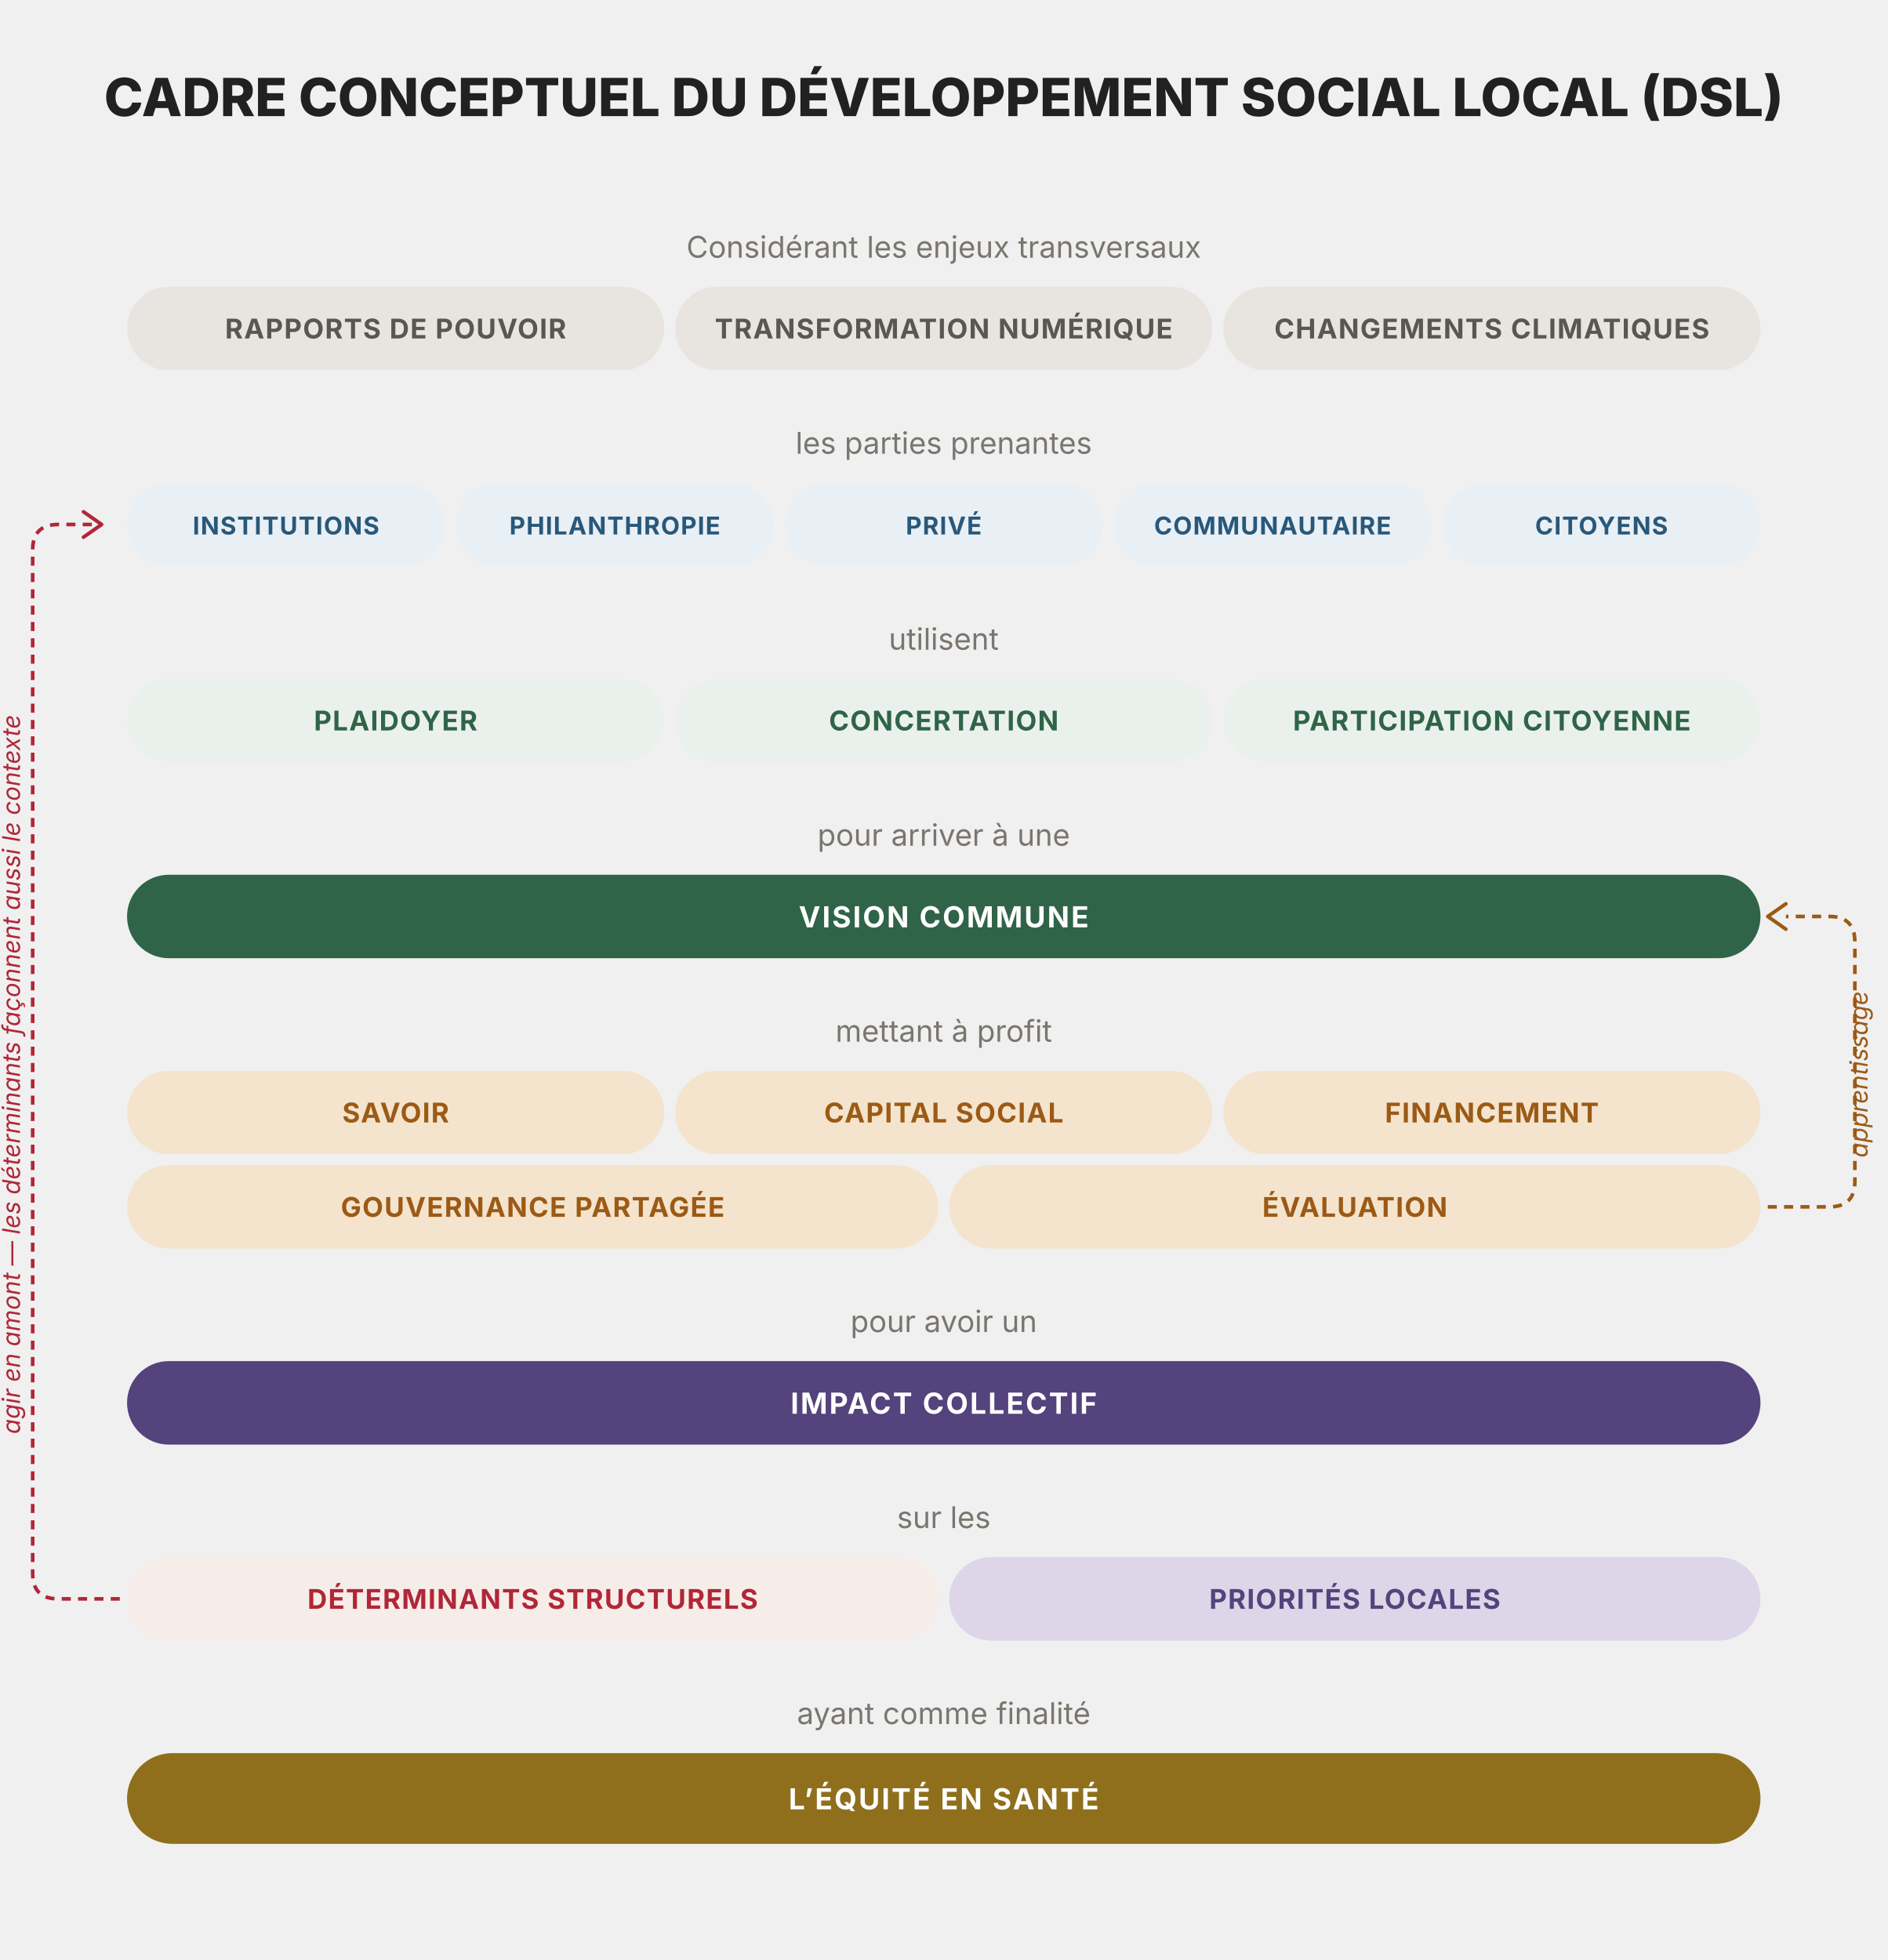
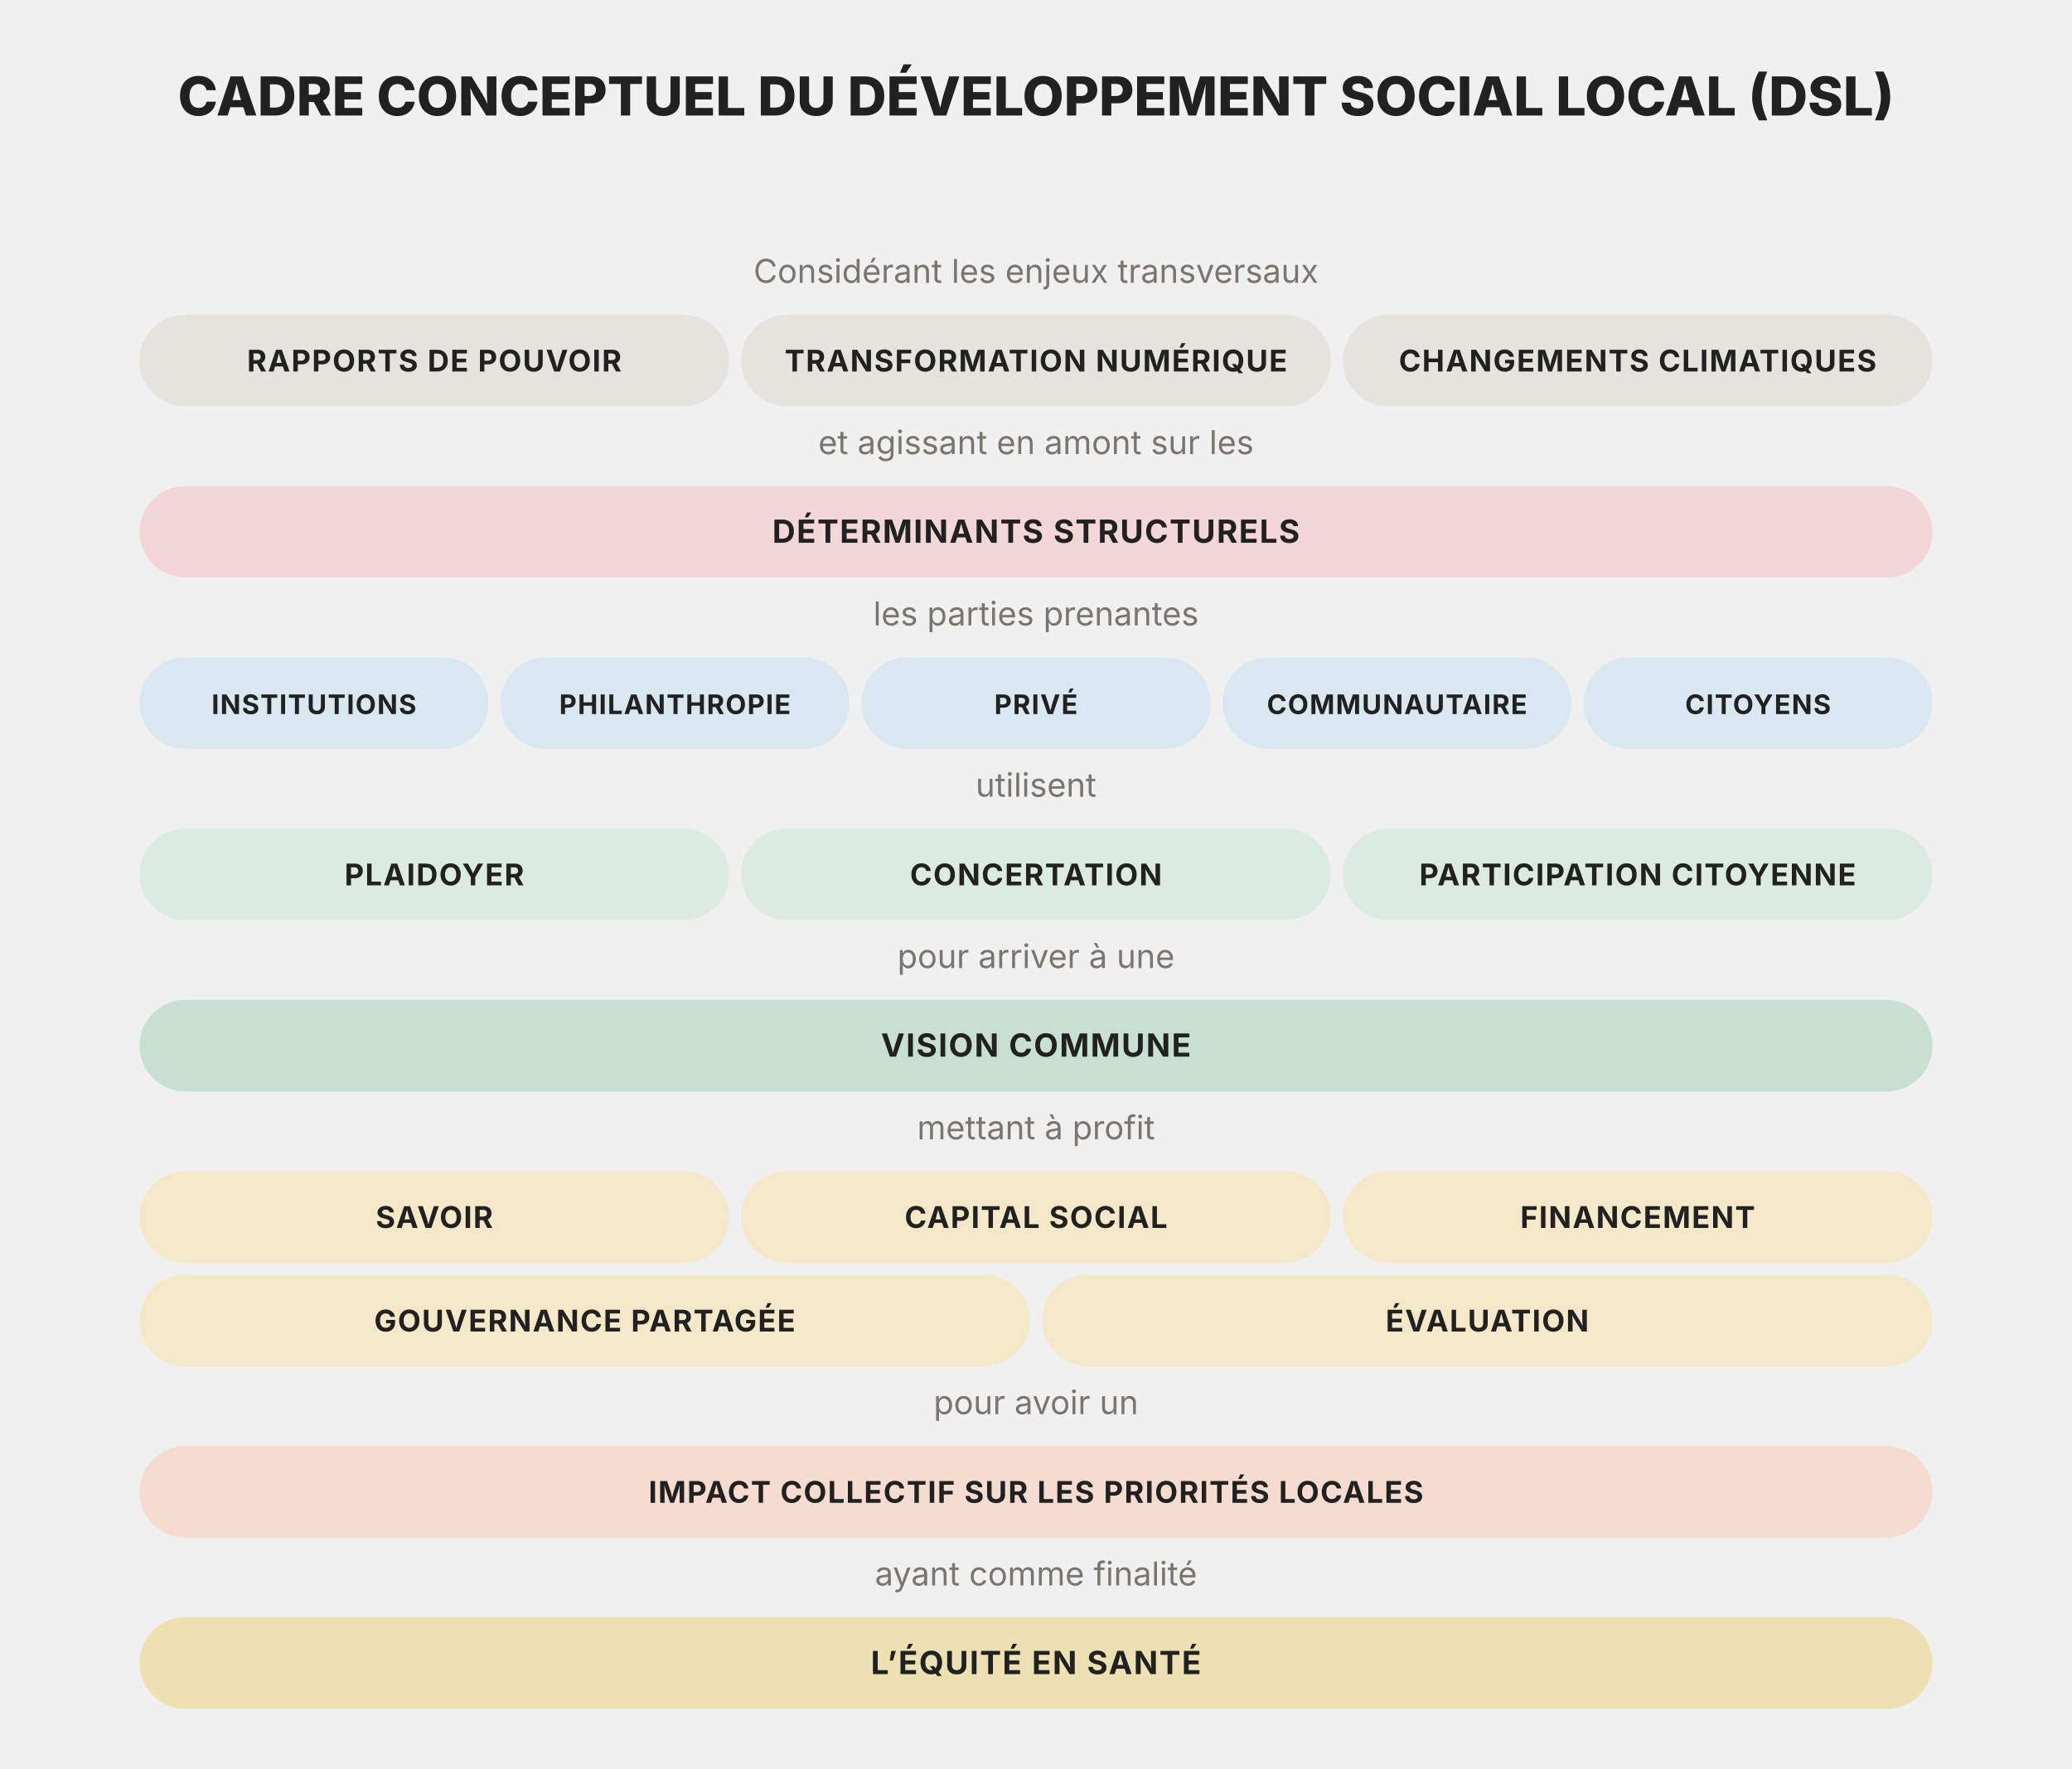
- <svg xmlns="http://www.w3.org/2000/svg" viewBox="0 0 1040 1080">
-   <text x="520.0" y="64" text-anchor="middle" font-size="29" font-weight="800" fill="#212121" font-family="Inter,Helvetica,Arial,sans-serif">CADRE CONCEPTUEL DU DÉVELOPPEMENT SOCIAL LOCAL (DSL)</text>
-   <text x="520.0" y="142" text-anchor="middle" font-size="16.5" fill="#7a766f" font-family="Inter,Helvetica,Arial,sans-serif">Considérant les enjeux transversaux</text>
+ <svg xmlns="http://www.w3.org/2000/svg" viewBox="0 0 1040 888" style="font-family:Inter,Helvetica,Arial,sans-serif" role="group" aria-label="Cadre conceptuel du développement social local">
+   <text x="520" y="58" text-anchor="middle" font-size="27" font-weight="800" fill="#212121">CADRE CONCEPTUEL DU DÉVELOPPEMENT SOCIAL LOCAL (DSL)</text>
+   <text x="520" y="142" text-anchor="middle" font-size="16.5" fill="#7a766f">Considérant les enjeux transversaux</text>
  <g class="snode" data-node="rapports">
-     <rect class="box" x="70.0" y="158" width="296.0" height="46" rx="23.0" fill="#e8e5e0" />
-     <text x="218.0" y="186.5" text-anchor="middle" font-size="15" font-weight="700" letter-spacing=".04em" fill="#5a5652" font-family="Inter,Helvetica,Arial,sans-serif">RAPPORTS DE POUVOIR</text>
+     <rect class="box" x="70.0" y="158" width="296.0" height="46" rx="23" fill="#e6e3de" />
+     <text x="218.0" y="186.5" text-anchor="middle" font-size="15" font-weight="700" letter-spacing=".04em" fill="#212121">RAPPORTS DE POUVOIR</text>
  </g>
  <g class="snode" data-node="numerique">
-     <rect class="box" x="372.0" y="158" width="296.0" height="46" rx="23.0" fill="#e8e5e0" />
-     <text x="520.0" y="186.5" text-anchor="middle" font-size="15" font-weight="700" letter-spacing=".04em" fill="#5a5652" font-family="Inter,Helvetica,Arial,sans-serif">TRANSFORMATION NUMÉRIQUE</text>
+     <rect class="box" x="372.0" y="158" width="296.0" height="46" rx="23" fill="#e6e3de" />
+     <text x="520.0" y="186.5" text-anchor="middle" font-size="15" font-weight="700" letter-spacing=".04em" fill="#212121">TRANSFORMATION NUMÉRIQUE</text>
  </g>
  <g class="snode" data-node="climat">
-     <rect class="box" x="674.0" y="158" width="296.0" height="46" rx="23.0" fill="#e8e5e0" />
-     <text x="822.0" y="186.5" text-anchor="middle" font-size="15" font-weight="700" letter-spacing=".04em" fill="#5a5652" font-family="Inter,Helvetica,Arial,sans-serif">CHANGEMENTS CLIMATIQUES</text>
+     <rect class="box" x="674.0" y="158" width="296.0" height="46" rx="23" fill="#e6e3de" />
+     <text x="822.0" y="186.5" text-anchor="middle" font-size="15" font-weight="700" letter-spacing=".04em" fill="#212121">CHANGEMENTS CLIMATIQUES</text>
  </g>
-   <text x="520.0" y="250" text-anchor="middle" font-size="16.5" fill="#7a766f" font-family="Inter,Helvetica,Arial,sans-serif">les parties prenantes</text>
+   <text x="520" y="228" text-anchor="middle" font-size="16.5" fill="#7a766f">et agissant en amont sur les</text>
+   <g class="snode" data-node="determinants">
+     <rect class="box" x="70.0" y="244" width="900.0" height="46" rx="23" fill="#f3d6d8" />
+     <text x="520.0" y="272.5" text-anchor="middle" font-size="16" font-weight="700" letter-spacing=".04em" fill="#212121">DÉTERMINANTS STRUCTURELS</text>
+   </g>
+   <text x="520" y="314" text-anchor="middle" font-size="16.5" fill="#7a766f">les parties prenantes</text>
  <g class="snode" data-node="institutions">
-     <rect class="box" x="70.0" y="266" width="175.2" height="46" rx="23.0" fill="#e8eff5" />
-     <text x="157.6" y="294.5" text-anchor="middle" font-size="13.5" font-weight="700" letter-spacing=".04em" fill="#28587a" font-family="Inter,Helvetica,Arial,sans-serif">INSTITUTIONS</text>
+     <rect class="box" x="70.0" y="330" width="175.2" height="46" rx="23" fill="#d9e7f0" />
+     <text x="157.6" y="358.5" text-anchor="middle" font-size="13.5" font-weight="700" letter-spacing=".04em" fill="#212121">INSTITUTIONS</text>
  </g>
  <g class="snode" data-node="philanthropie">
-     <rect class="box" x="251.2" y="266" width="175.2" height="46" rx="23.0" fill="#e8eff5" />
-     <text x="338.8" y="294.5" text-anchor="middle" font-size="13.5" font-weight="700" letter-spacing=".04em" fill="#28587a" font-family="Inter,Helvetica,Arial,sans-serif">PHILANTHROPIE</text>
+     <rect class="box" x="251.2" y="330" width="175.2" height="46" rx="23" fill="#d9e7f0" />
+     <text x="338.8" y="358.5" text-anchor="middle" font-size="13.5" font-weight="700" letter-spacing=".04em" fill="#212121">PHILANTHROPIE</text>
  </g>
  <g class="snode" data-node="prive">
-     <rect class="box" x="432.4" y="266" width="175.2" height="46" rx="23.0" fill="#e8eff5" />
-     <text x="520.0" y="294.5" text-anchor="middle" font-size="13.5" font-weight="700" letter-spacing=".04em" fill="#28587a" font-family="Inter,Helvetica,Arial,sans-serif">PRIVÉ</text>
+     <rect class="box" x="432.4" y="330" width="175.2" height="46" rx="23" fill="#d9e7f0" />
+     <text x="520.0" y="358.5" text-anchor="middle" font-size="13.5" font-weight="700" letter-spacing=".04em" fill="#212121">PRIVÉ</text>
  </g>
  <g class="snode" data-node="communautaire">
-     <rect class="box" x="613.6" y="266" width="175.2" height="46" rx="23.0" fill="#e8eff5" />
-     <text x="701.2" y="294.5" text-anchor="middle" font-size="13.5" font-weight="700" letter-spacing=".04em" fill="#28587a" font-family="Inter,Helvetica,Arial,sans-serif">COMMUNAUTAIRE</text>
+     <rect class="box" x="613.6" y="330" width="175.2" height="46" rx="23" fill="#d9e7f0" />
+     <text x="701.2" y="358.5" text-anchor="middle" font-size="13.5" font-weight="700" letter-spacing=".04em" fill="#212121">COMMUNAUTAIRE</text>
  </g>
  <g class="snode" data-node="citoyens">
-     <rect class="box" x="794.8" y="266" width="175.2" height="46" rx="23.0" fill="#e8eff5" />
-     <text x="882.4" y="294.5" text-anchor="middle" font-size="13.5" font-weight="700" letter-spacing=".04em" fill="#28587a" font-family="Inter,Helvetica,Arial,sans-serif">CITOYENS</text>
+     <rect class="box" x="794.8" y="330" width="175.2" height="46" rx="23" fill="#d9e7f0" />
+     <text x="882.4" y="358.5" text-anchor="middle" font-size="13.5" font-weight="700" letter-spacing=".04em" fill="#212121">CITOYENS</text>
  </g>
-   <text x="520.0" y="358" text-anchor="middle" font-size="16.5" fill="#7a766f" font-family="Inter,Helvetica,Arial,sans-serif">utilisent</text>
+   <text x="520" y="400" text-anchor="middle" font-size="16.5" fill="#7a766f">utilisent</text>
  <g class="snode" data-node="plaidoyer">
-     <rect class="box" x="70.0" y="374" width="296.0" height="46" rx="23.0" fill="#eaf1ec" />
-     <text x="218.0" y="402.5" text-anchor="middle" font-size="15" font-weight="700" letter-spacing=".04em" fill="#2f6448" font-family="Inter,Helvetica,Arial,sans-serif">PLAIDOYER</text>
+     <rect class="box" x="70.0" y="416" width="296.0" height="46" rx="23" fill="#dcebe1" />
+     <text x="218.0" y="444.5" text-anchor="middle" font-size="15" font-weight="700" letter-spacing=".04em" fill="#212121">PLAIDOYER</text>
  </g>
  <g class="snode" data-node="concertation">
-     <rect class="box" x="372.0" y="374" width="296.0" height="46" rx="23.0" fill="#eaf1ec" />
-     <text x="520.0" y="402.5" text-anchor="middle" font-size="15" font-weight="700" letter-spacing=".04em" fill="#2f6448" font-family="Inter,Helvetica,Arial,sans-serif">CONCERTATION</text>
+     <rect class="box" x="372.0" y="416" width="296.0" height="46" rx="23" fill="#dcebe1" />
+     <text x="520.0" y="444.5" text-anchor="middle" font-size="15" font-weight="700" letter-spacing=".04em" fill="#212121">CONCERTATION</text>
  </g>
  <g class="snode" data-node="participation">
-     <rect class="box" x="674.0" y="374" width="296.0" height="46" rx="23.0" fill="#eaf1ec" />
-     <text x="822.0" y="402.5" text-anchor="middle" font-size="15" font-weight="700" letter-spacing=".04em" fill="#2f6448" font-family="Inter,Helvetica,Arial,sans-serif">PARTICIPATION CITOYENNE</text>
+     <rect class="box" x="674.0" y="416" width="296.0" height="46" rx="23" fill="#dcebe1" />
+     <text x="822.0" y="444.5" text-anchor="middle" font-size="15" font-weight="700" letter-spacing=".04em" fill="#212121">PARTICIPATION CITOYENNE</text>
  </g>
-   <text x="520.0" y="466" text-anchor="middle" font-size="16.5" fill="#7a766f" font-family="Inter,Helvetica,Arial,sans-serif">pour arriver à une</text>
+   <text x="520" y="486" text-anchor="middle" font-size="16.5" fill="#7a766f">pour arriver à une</text>
  <g class="snode" data-node="vision">
-     <rect class="box" x="70" y="482" width="900" height="46" rx="23.0" fill="#2f6448" />
-     <text x="520.0" y="511.0" text-anchor="middle" font-size="16" font-weight="700" letter-spacing=".06em" fill="#fff" font-family="Inter,Helvetica,Arial,sans-serif">VISION COMMUNE</text>
+     <rect class="box" x="70.0" y="502" width="900.0" height="46" rx="23" fill="#c8e0d1" />
+     <text x="520.0" y="530.5" text-anchor="middle" font-size="16" font-weight="700" letter-spacing=".04em" fill="#212121">VISION COMMUNE</text>
  </g>
-   <text x="520.0" y="574" text-anchor="middle" font-size="16.5" fill="#7a766f" font-family="Inter,Helvetica,Arial,sans-serif">mettant à profit</text>
+   <text x="520" y="572" text-anchor="middle" font-size="16.5" fill="#7a766f">mettant à profit</text>
  <g class="snode" data-node="savoir">
-     <rect class="box" x="70.0" y="590" width="296.0" height="46" rx="23.0" fill="#f4e4cd" />
-     <text x="218.0" y="618.5" text-anchor="middle" font-size="15" font-weight="700" letter-spacing=".04em" fill="#9c5a15" font-family="Inter,Helvetica,Arial,sans-serif">SAVOIR</text>
+     <rect class="box" x="70.0" y="588" width="296.0" height="46" rx="23" fill="#f5e8c9" />
+     <text x="218.0" y="616.5" text-anchor="middle" font-size="15" font-weight="700" letter-spacing=".04em" fill="#212121">SAVOIR</text>
  </g>
  <g class="snode" data-node="capital">
-     <rect class="box" x="372.0" y="590" width="296.0" height="46" rx="23.0" fill="#f4e4cd" />
-     <text x="520.0" y="618.5" text-anchor="middle" font-size="15" font-weight="700" letter-spacing=".04em" fill="#9c5a15" font-family="Inter,Helvetica,Arial,sans-serif">CAPITAL SOCIAL</text>
+     <rect class="box" x="372.0" y="588" width="296.0" height="46" rx="23" fill="#f5e8c9" />
+     <text x="520.0" y="616.5" text-anchor="middle" font-size="15" font-weight="700" letter-spacing=".04em" fill="#212121">CAPITAL SOCIAL</text>
  </g>
  <g class="snode" data-node="financement">
-     <rect class="box" x="674.0" y="590" width="296.0" height="46" rx="23.0" fill="#f4e4cd" />
-     <text x="822.0" y="618.5" text-anchor="middle" font-size="15" font-weight="700" letter-spacing=".04em" fill="#9c5a15" font-family="Inter,Helvetica,Arial,sans-serif">FINANCEMENT</text>
+     <rect class="box" x="674.0" y="588" width="296.0" height="46" rx="23" fill="#f5e8c9" />
+     <text x="822.0" y="616.5" text-anchor="middle" font-size="15" font-weight="700" letter-spacing=".04em" fill="#212121">FINANCEMENT</text>
  </g>
  <g class="snode" data-node="gouvernance">
-     <rect class="box" x="70.0" y="642" width="447.0" height="46" rx="23.0" fill="#f4e4cd" />
-     <text x="293.5" y="670.5" text-anchor="middle" font-size="15" font-weight="700" letter-spacing=".04em" fill="#9c5a15" font-family="Inter,Helvetica,Arial,sans-serif">GOUVERNANCE PARTAGÉE</text>
+     <rect class="box" x="70.0" y="640" width="447.0" height="46" rx="23" fill="#f5e8c9" />
+     <text x="293.5" y="668.5" text-anchor="middle" font-size="15" font-weight="700" letter-spacing=".04em" fill="#212121">GOUVERNANCE PARTAGÉE</text>
  </g>
  <g class="snode" data-node="evaluation">
-     <rect class="box" x="523.0" y="642" width="447.0" height="46" rx="23.0" fill="#f4e4cd" />
-     <text x="746.5" y="670.5" text-anchor="middle" font-size="15" font-weight="700" letter-spacing=".04em" fill="#9c5a15" font-family="Inter,Helvetica,Arial,sans-serif">ÉVALUATION</text>
+     <rect class="box" x="523.0" y="640" width="447.0" height="46" rx="23" fill="#f5e8c9" />
+     <text x="746.5" y="668.5" text-anchor="middle" font-size="15" font-weight="700" letter-spacing=".04em" fill="#212121">ÉVALUATION</text>
  </g>
-   <text x="520.0" y="734" text-anchor="middle" font-size="16.5" fill="#7a766f" font-family="Inter,Helvetica,Arial,sans-serif">pour avoir un</text>
+   <text x="520" y="710" text-anchor="middle" font-size="16.5" fill="#7a766f">pour avoir un</text>
  <g class="snode" data-node="impact">
-     <rect class="box" x="70" y="750" width="900" height="46" rx="23.0" fill="#54437c" />
-     <text x="520.0" y="779.0" text-anchor="middle" font-size="16" font-weight="700" letter-spacing=".06em" fill="#fff" font-family="Inter,Helvetica,Arial,sans-serif">IMPACT COLLECTIF</text>
+     <rect class="box" x="70.0" y="726" width="900.0" height="46" rx="23" fill="#f6dcd0" />
+     <text x="520.0" y="754.5" text-anchor="middle" font-size="15" font-weight="700" letter-spacing=".04em" fill="#212121">IMPACT COLLECTIF SUR LES PRIORITÉS LOCALES</text>
  </g>
-   <text x="520.0" y="842" text-anchor="middle" font-size="16.5" fill="#7a766f" font-family="Inter,Helvetica,Arial,sans-serif">sur les</text>
-   <g class="snode" data-node="determinants">
-     <rect class="box" x="70.0" y="858" width="447.0" height="46" rx="23.0" fill="#f7ede8" />
-     <text x="293.5" y="886.5" text-anchor="middle" font-size="15" font-weight="700" letter-spacing=".04em" fill="#000000" font-family="Inter,Helvetica,Arial,sans-serif" style="fill:#b12638">DÉTERMINANTS STRUCTURELS</text>
+   <text x="520" y="796" text-anchor="middle" font-size="16.5" fill="#7a766f">ayant comme finalité</text>
+   <g class="snode" data-node="equite">
+     <rect class="box" x="70.0" y="812" width="900.0" height="46" rx="23" fill="#ede1b2" />
+     <text x="520.0" y="840.5" text-anchor="middle" font-size="16" font-weight="700" letter-spacing=".04em" fill="#212121">L’ÉQUITÉ EN SANTÉ</text>
  </g>
-   <g class="snode" data-node="priorites">
-     <rect class="box" x="523.0" y="858" width="447.0" height="46" rx="23.0" fill="#dcd6e8" />
-     <text x="746.5" y="886.5" text-anchor="middle" font-size="15" font-weight="700" letter-spacing=".04em" fill="#000000" font-family="Inter,Helvetica,Arial,sans-serif" style="fill:#54437c">PRIORITÉS LOCALES</text>
-   </g>
-   <text x="520.0" y="950" text-anchor="middle" font-size="16.5" fill="#7a766f" font-family="Inter,Helvetica,Arial,sans-serif">ayant comme finalité</text>
-   <g class="snode" data-node="equite">
-     <rect class="box" x="70" y="966" width="900" height="50" rx="25.0" fill="#8f6f1c" />
-     <text x="520.0" y="997.0" text-anchor="middle" font-size="16" font-weight="700" letter-spacing=".06em" fill="#fff" font-family="Inter,Helvetica,Arial,sans-serif">L’ÉQUITÉ EN SANTÉ</text>
-   </g>
-   <path d="M974,665 h34 q14,0 14,-14 V519 q0,-14 -14,-14 h-24" fill="none" stroke="#9c5a15" stroke-width="2" stroke-dasharray="5 4" />
-   <path d="M992,498 l-10,7 10,7" fill="none" stroke="#9c5a15" stroke-width="2" stroke-linecap="round" stroke-linejoin="round" transform="translate(-8,0)" />
-   <text x="1029" y="592" text-anchor="middle" font-size="13.5" font-style="italic" fill="#9c5a15" font-family="Inter,Helvetica,Arial,sans-serif" transform="rotate(-90 1029 592)">apprentissage</text>
-   <path d="M66,881 h-34 q-14,0 -14,-14 V303 q0,-14 14,-14 h24" fill="none" stroke="#b12638" stroke-width="2" stroke-dasharray="5 4" />
-   <path d="M46,282 l10,7 -10,7" fill="none" stroke="#b12638" stroke-width="2" stroke-linecap="round" stroke-linejoin="round" />
-   <text x="11" y="592" text-anchor="middle" font-size="13.5" font-style="italic" fill="#b12638" font-family="Inter,Helvetica,Arial,sans-serif" transform="rotate(-90 11 592)">agir en amont — les déterminants façonnent aussi le contexte</text>
</svg>
